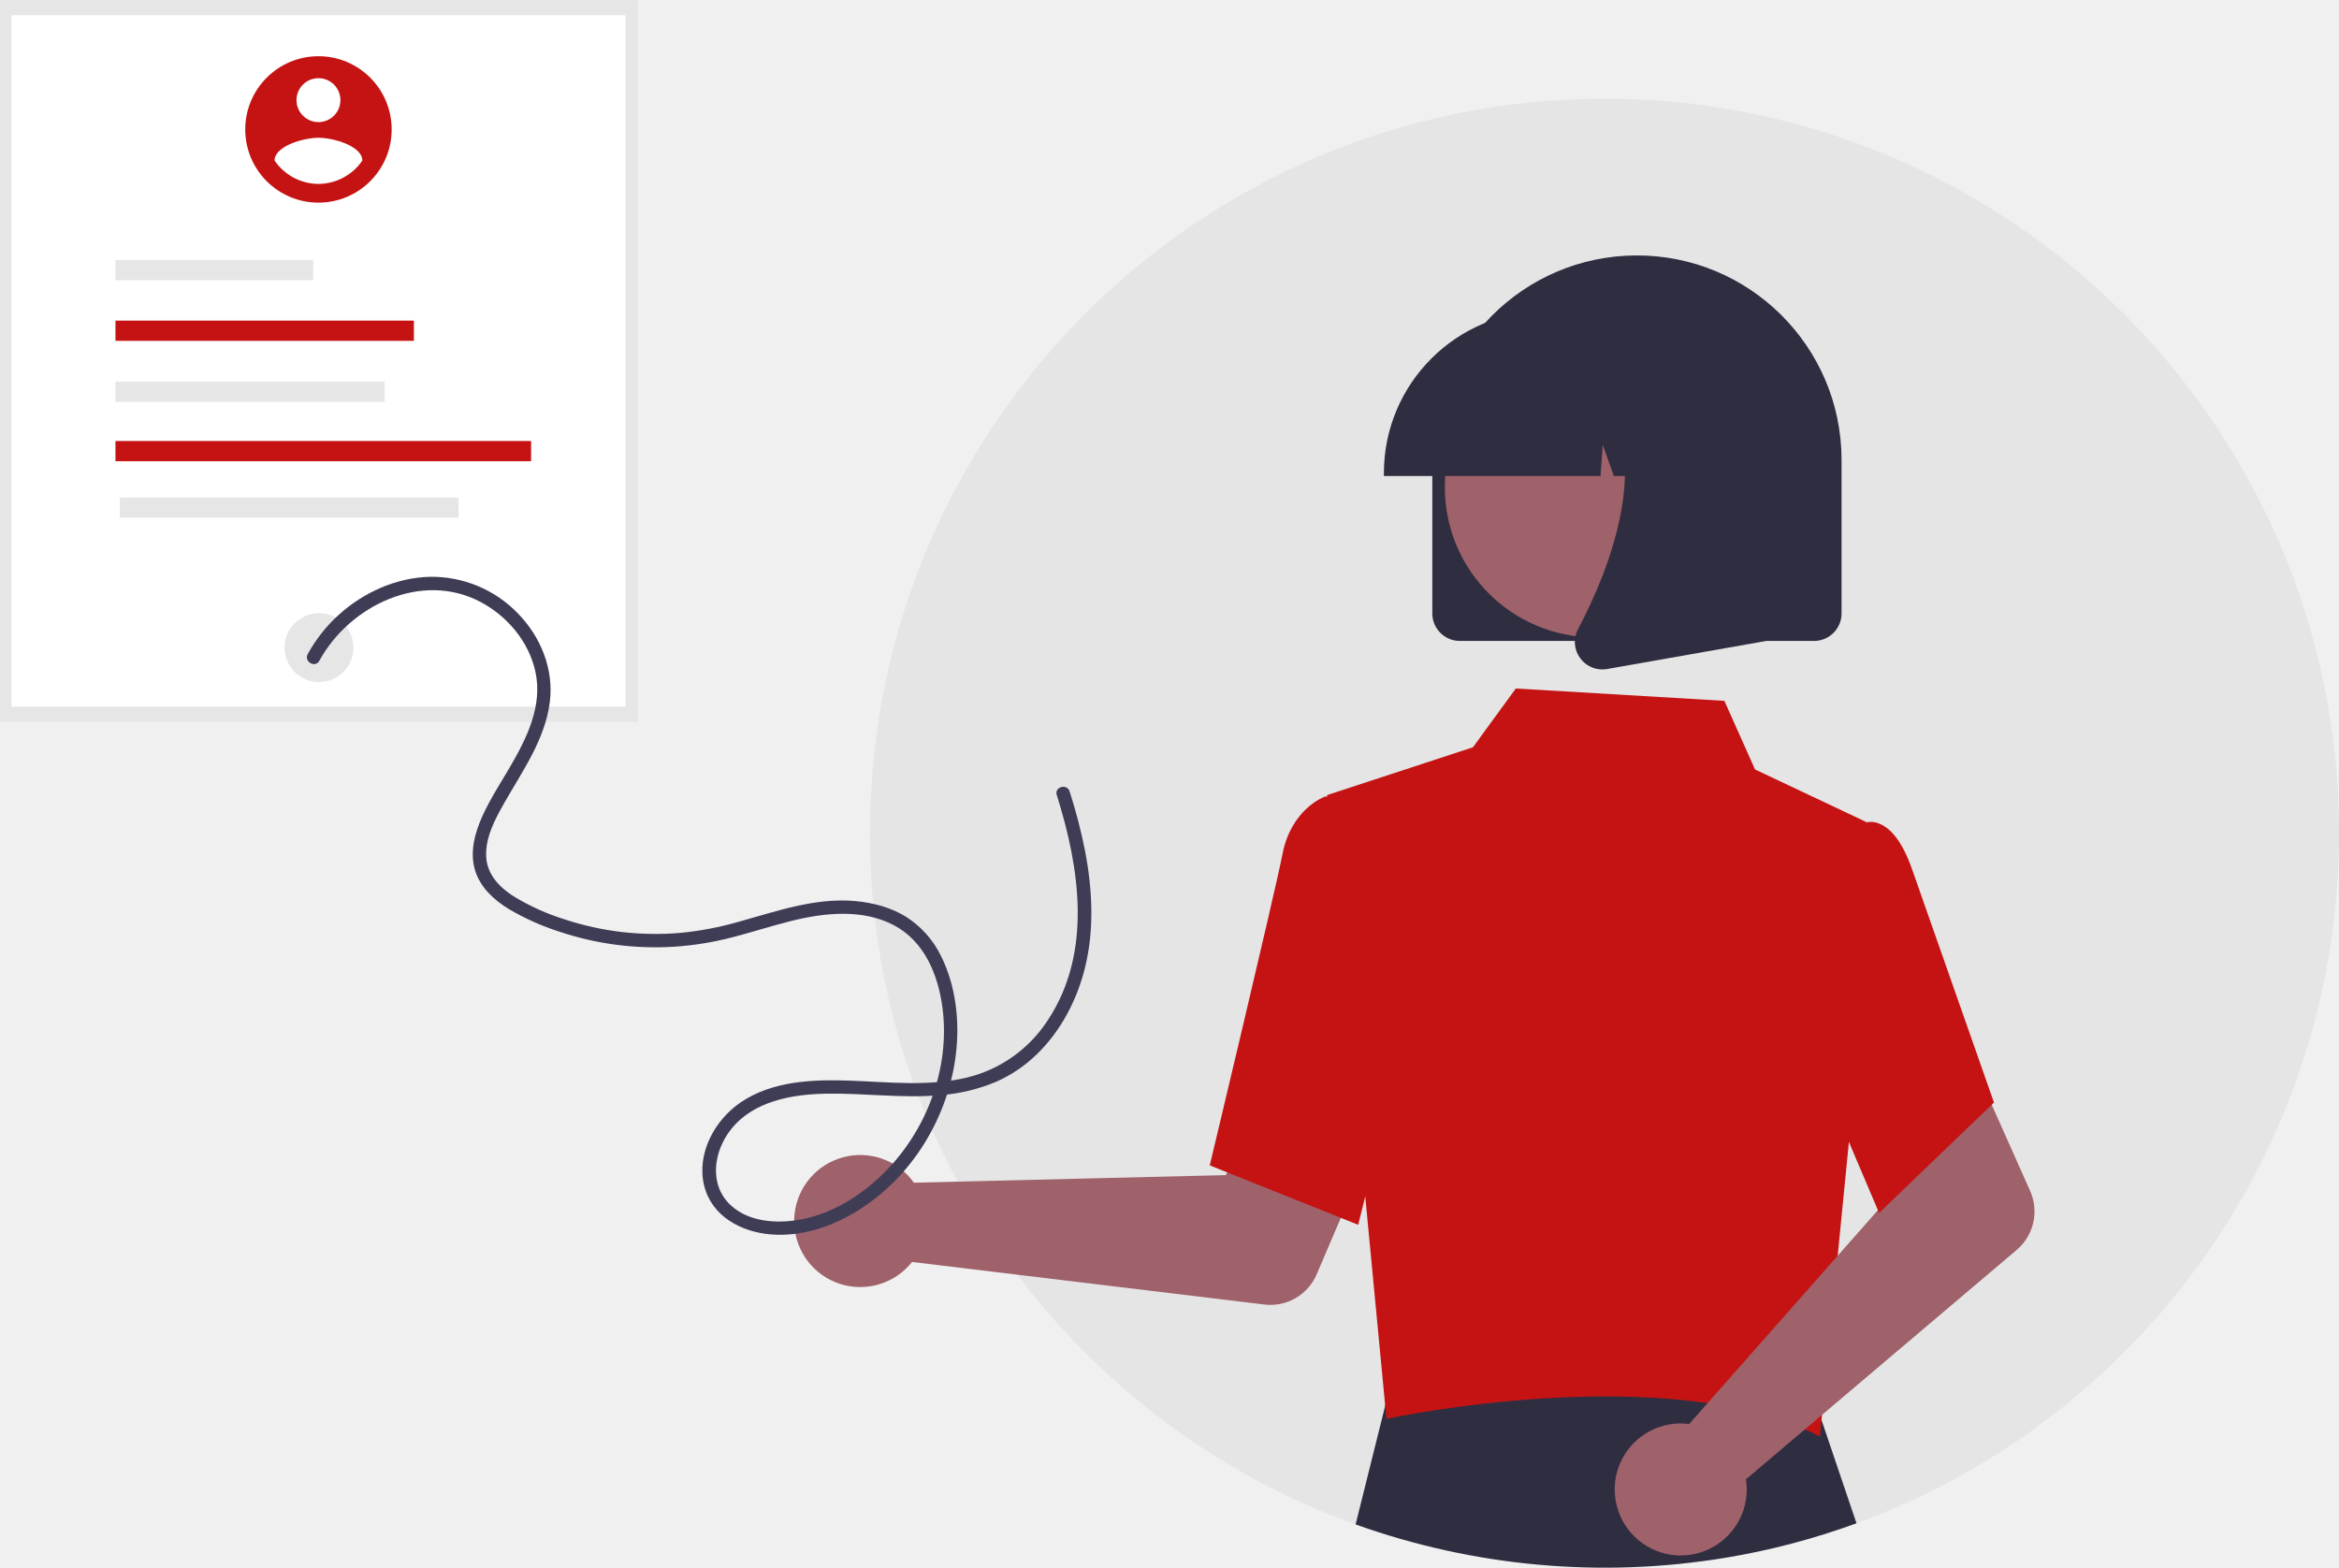
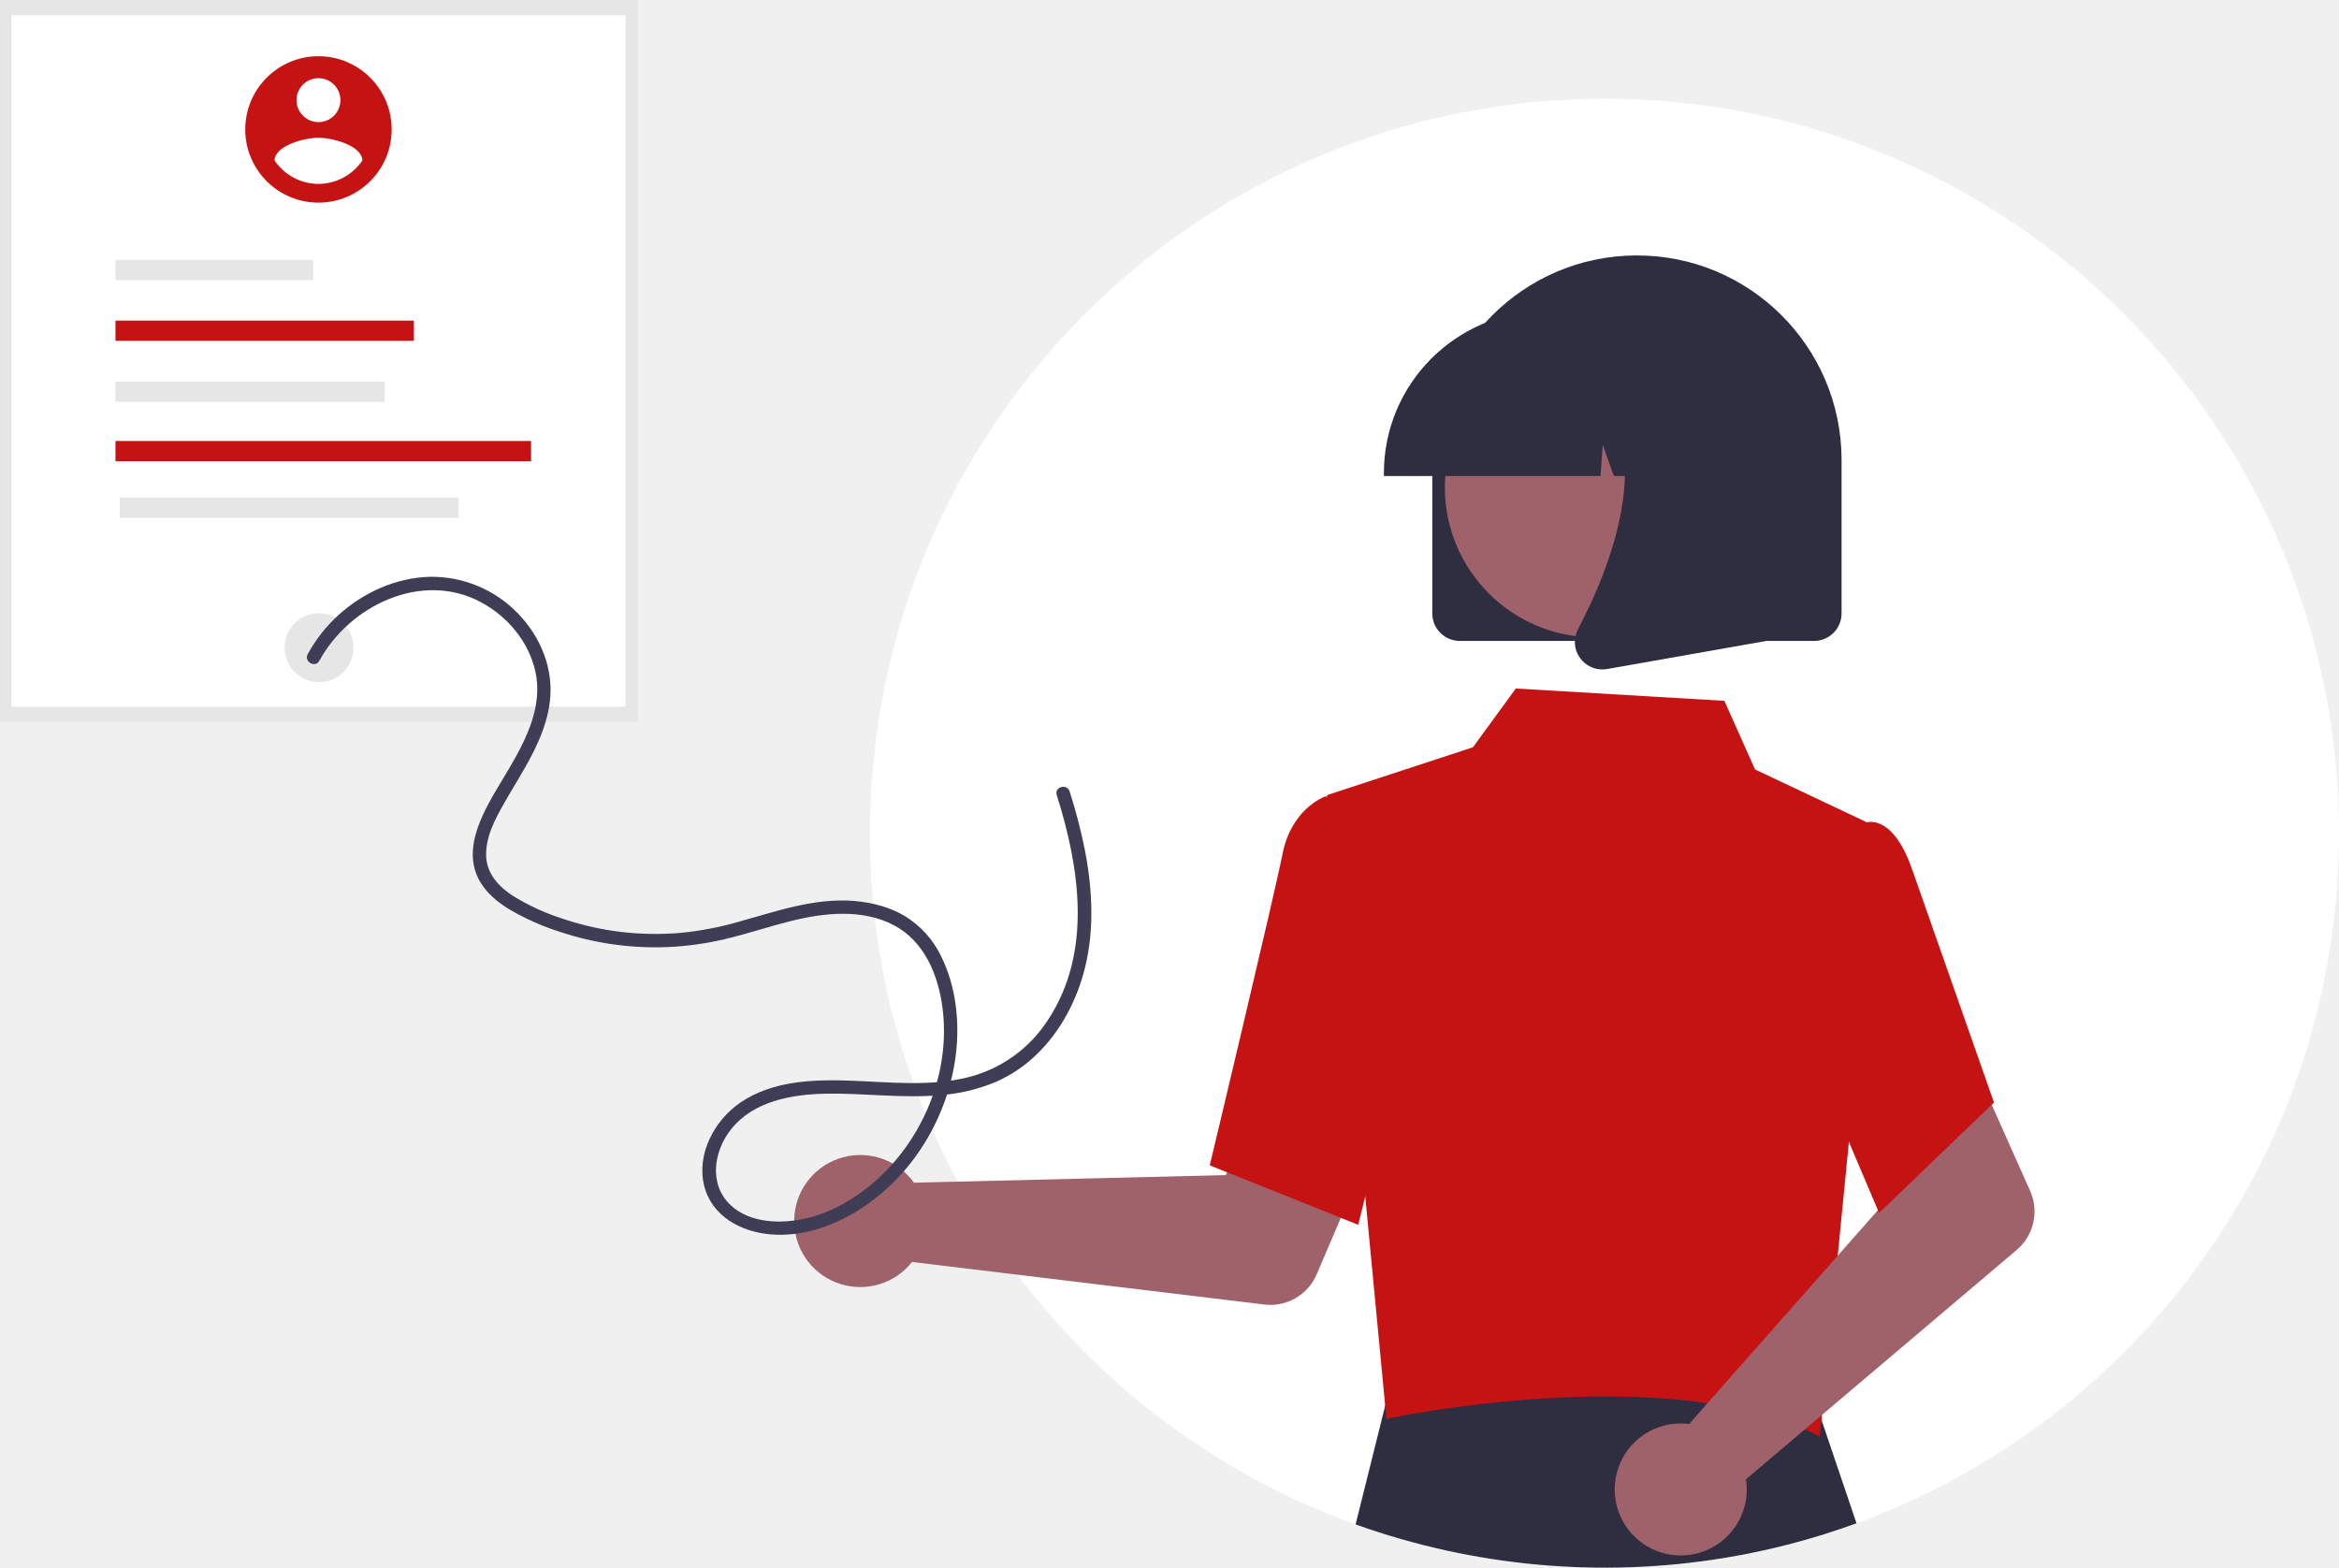
<svg xmlns="http://www.w3.org/2000/svg" id="girl" data-name="Layer 1" width="1050.862" height="704.353" viewBox="0 0 1050.862 704.353">
-   <path id="girl-background" d="M1125.431,472.176c0,142.47-90.3,263.86-216.78,310.05a326.344,326.344,0,0,1-59.32,15.57,332.228,332.228,0,0,1-165.72-15.05c-127.28-45.81-218.24-167.61-218.18-310.64,0-182.18,147.75-329.93,330-329.93a328.564,328.564,0,0,1,192.01,61.6C1070.991,263.636,1125.431,361.546,1125.431,472.176Z" transform="translate(-74.56905 -97.82358)" fill="#e5e5e5" />
+   <path id="girl-background" d="M1125.431,472.176c0,142.47-90.3,263.86-216.78,310.05a326.344,326.344,0,0,1-59.32,15.57,332.228,332.228,0,0,1-165.72-15.05c-127.28-45.81-218.24-167.61-218.18-310.64,0-182.18,147.75-329.93,330-329.93a328.564,328.564,0,0,1,192.01,61.6C1070.991,263.636,1125.431,361.546,1125.431,472.176Z" transform="translate(-74.56905 -97.82358)" fill="#FFF" />
  <path d="M908.651,782.226a326.344,326.344,0,0,1-59.32,15.57,332.228,332.228,0,0,1-165.72-15.05l15.24-61.15.92-3.67,31.1.12,156.24.56,2,5.91Z" transform="translate(-74.56905 -97.82358)" fill="#2f2e41" />
  <rect id="effaf695-3865-40c6-8918-ced0238239c2" data-name="Rectangle 25" width="286.651" height="324.355" fill="#e6e6e6" />
  <rect id="f33d627f-c769-4bde-9d74-ef156faf640e" data-name="Rectangle 25-2" x="5.111" y="6.862" width="275.928" height="310.632" fill="#fff" />
  <circle id="b5fd4af9-5b07-4da2-8ccf-5b3d4ac887f6" data-name="Ellipse 116" cx="143.326" cy="290.982" r="15.467" fill="#e6e6e6" />
  <rect id="f05405a0-af73-4807-bbd1-d761cdd06c65" data-name="Rectangle 31" x="51.876" y="116.819" width="88.837" height="9.088" fill="#e6e6e6" />
  <rect id="a05e4a04-50b7-46b0-b842-8db21044ae7a" data-name="Rectangle 32" x="51.876" y="144.052" width="134.079" height="9.088" fill="#c51313" />
  <rect id="bdce3bac-3998-4a72-bc14-4aa79023038d" data-name="Rectangle 38" x="51.876" y="171.456" width="120.918" height="9.088" fill="#e6e6e6" />
  <rect id="e1177af0-2f80-4461-b67e-43945f3b6fee" data-name="Rectangle 39" x="51.876" y="198.136" width="186.723" height="9.088" fill="#c51313" />
  <rect id="b290cdc3-2096-427b-bfd4-6b657da823ea" data-name="Rectangle 40" x="53.817" y="223.545" width="152.175" height="9.088" fill="#e6e6e6" />
  <g id="b96c6486-fa38-4cba-8e5e-13dca7f44a0c" data-name="Group 52">
    <path id="b0fbfc35-67c9-42b4-b2fe-33d0d7288754" data-name="Path 846" d="M482.178,625.614a29.756,29.756,0,0,1,2.991,3.6l140.109-3.428,16.345-29.868,48.3,18.776-23.8,55.687a22.609,22.609,0,0,1-23.5,13.561l-158.3-19.123a29.665,29.665,0,1,1-2.15-39.211Z" transform="translate(-74.56905 -97.82358)" fill="#9f616a" />
    <path id="a6a8f1c9-3ab8-4f6f-ba9b-45acc2f7af89" data-name="Path 852" d="M670.758,455.065l65.569-21.489,19.258-26.411,93.716,5.546,13.759,30.82,49.972,23.613-7.68,142.624-13.138,133.477c-67.558-34.983-193.639-8.312-194.743-7.878Z" transform="translate(-74.56905 -97.82358)" fill="#c51313" />
    <path id="fc06e97d-785e-4845-9aa0-60a5889f9ce3" data-name="Path 853" d="M684.775,648.114l-66.694-26.684.284-1.187c.286-1.2,28.672-119.817,32.441-138.879,3.926-19.859,18.271-25.35,18.88-25.573l.445-.164,26.394,8.034,11.592,91.081Z" transform="translate(-74.56905 -97.82358)" fill="#c51313" />
    <path id="b248559b-61d8-49e2-8eef-81cc9521c19e" data-name="Path 855" d="M828.78,737.377a29.721,29.721,0,0,1,4.677.258l92.747-105.072-10.788-32.286,46.608-22.652,24.655,55.313a22.608,22.608,0,0,1-6.034,26.453l-121.65,103.073a29.665,29.665,0,1,1-30.215-25.087Z" transform="translate(-74.56905 -97.82358)" fill="#9f616a" />
    <path id="b0e9bc84-32e8-4599-bd8d-d35670d3692b" data-name="Path 856" d="M918.801,642.791l-38.689-91.006,15.09-63.391,16.259-20.541a9.366,9.366,0,0,1,7.524.07c6,2.413,11.1,9.81,15.177,21.984l36.259,103.279Z" transform="translate(-74.56905 -97.82358)" fill="#c51313" />
    <path id="b58b0f1b-b11b-4f57-8de2-a939101b4938" data-name="Path 857" d="M718.072,373.442v-68.61a91.938,91.938,0,1,1,183.875-.609q.001.305,0,.609v68.61a12.364,12.364,0,0,1-12.35,12.35H730.422A12.364,12.364,0,0,1,718.072,373.442Z" transform="translate(-74.56905 -97.82358)" fill="#2f2e41" />
    <circle id="ba54abe3-4119-45e5-b5c1-150877d750f7" data-name="Ellipse 148" cx="716.548" cy="218.965" r="67.405" fill="#9f616a" />
    <path id="b6bcc4bf-1738-426f-8fbf-3ee273a728b5" data-name="Path 858" d="M696.322,310.321a72.809,72.809,0,0,1,72.727-72.727h13.723a72.808,72.808,0,0,1,72.726,72.727v1.372h-29l-9.891-27.7-1.978,27.7H799.643l-4.99-13.974-1,13.974H696.322Z" transform="translate(-74.56905 -97.82358)" fill="#2f2e41" />
    <path id="be96ad09-85ff-4345-abef-5a49918f7c18" data-name="Path 859" d="M784.484,393.508a12.167,12.167,0,0,1-.967-12.918c14.541-27.658,34.9-78.765,7.877-110.283l-1.938-2.262h78.456v117.79L796.641,398.41a12.608,12.608,0,0,1-2.185.193,12.3,12.3,0,0,1-9.967-5.092Z" transform="translate(-74.56905 -97.82358)" fill="#2f2e41" />
  </g>
  <g id="b2dad932-78e1-44e1-9682-073c8202f887" data-name="Group 51">
    <path id="e043db59-b600-449e-8c52-e1eb73379667" data-name="Path 341" d="M217.646,123.086A32.891,32.891,0,1,0,250.535,155.978v-.002a32.891,32.891,0,0,0-32.891-32.891Zm0,9.866a9.866,9.866,0,1,1-9.866,9.866v0A9.866,9.866,0,0,1,217.646,132.952Zm0,47.501a23.961,23.961,0,0,1-19.735-10.532c.158-6.578,13.156-10.199,19.735-10.199s19.576,3.621,19.735,10.199A24,24,0,0,1,217.646,180.453Z" transform="translate(-74.56905 -97.82358)" fill="#c51313" />
  </g>
  <path id="bcfa45dc-2c5a-4ac5-8376-9a2a23e225d0" data-name="Path 842" d="M218.028,394.735c13.55-24.831,46.01-40.556,72.563-26.382,11.952,6.379,21.453,17.663,24.469,31,3.5,15.493-3.875,30.266-11.488,43.282-4.132,7.065-8.66,13.986-12.08,21.438-3.541,7.717-6.072,16.636-3.406,25.031,2.4,7.563,8.418,13.064,15.008,17.107a111.828,111.828,0,0,0,23.061,10.3,135.743,135.743,0,0,0,51.485,6.661,140.803,140.803,0,0,0,25.66-4.148c8.943-2.28,17.719-5.17,26.677-7.4,14.956-3.715,32.009-5.562,46.191,1.9,13.778,7.252,19.944,22.419,21.851,37.174,3.522,27.246-7.281,55.52-26.786,74.6-9.358,9.154-21.134,16.717-33.96,19.811-11.191,2.7-25.561,2.527-34.467-5.839-9.938-9.337-7.6-24.309.293-34.16,10.075-12.569,27.143-15.588,42.374-15.894,17.326-.348,34.636,2.232,51.952.628a79.799,79.799,0,0,0,24.568-5.926,62.258,62.258,0,0,0,18.515-12.529c10.69-10.386,17.9-24.222,21.485-38.608,4.317-17.3,3.376-35.482.025-52.859a238.361,238.361,0,0,0-6.888-26.507c-1.157-3.67-6.952-2.1-5.786,1.595,10.32,32.724,16.074,70.563-3.865,100.946a60.107,60.107,0,0,1-35.943,25.873c-17.257,4.289-35.365,2.169-52.909,1.531-16.682-.607-35,.048-49.3,9.764-11.731,7.969-19.936,23.127-16.39,37.437,3.419,13.8,16.681,20.8,29.945,21.878,13.917,1.134,27.612-3.537,39.3-10.841,24.313-15.193,40.479-41.913,43.862-70.242,1.763-14.761-.031-30.661-6.725-44.059a43.133,43.133,0,0,0-15.847-17.661c-6.81-4.175-14.676-6.23-22.576-6.957-17.948-1.653-35.192,4.509-52.218,9.223a144.798,144.798,0,0,1-26.628,5.083,132.982,132.982,0,0,1-26.272-.428,129.365,129.365,0,0,1-25.457-5.65,101.893,101.893,0,0,1-23.108-10.447c-6.385-4.083-11.907-9.931-12.221-17.9-.341-8.641,4.016-16.724,8.16-24.009,8.187-14.391,18.3-28.467,20.435-45.314,1.87-14.737-4.06-29.262-14.3-39.773a53.771,53.771,0,0,0-39.737-16.485c-15.193.435-29.74,7.042-40.915,17.189a67.358,67.358,0,0,0-13.8,17.53c-1.851,3.391,3.328,6.422,5.181,3.028Z" transform="translate(-74.56905 -97.82358)" fill="#3f3d56" />
</svg>
